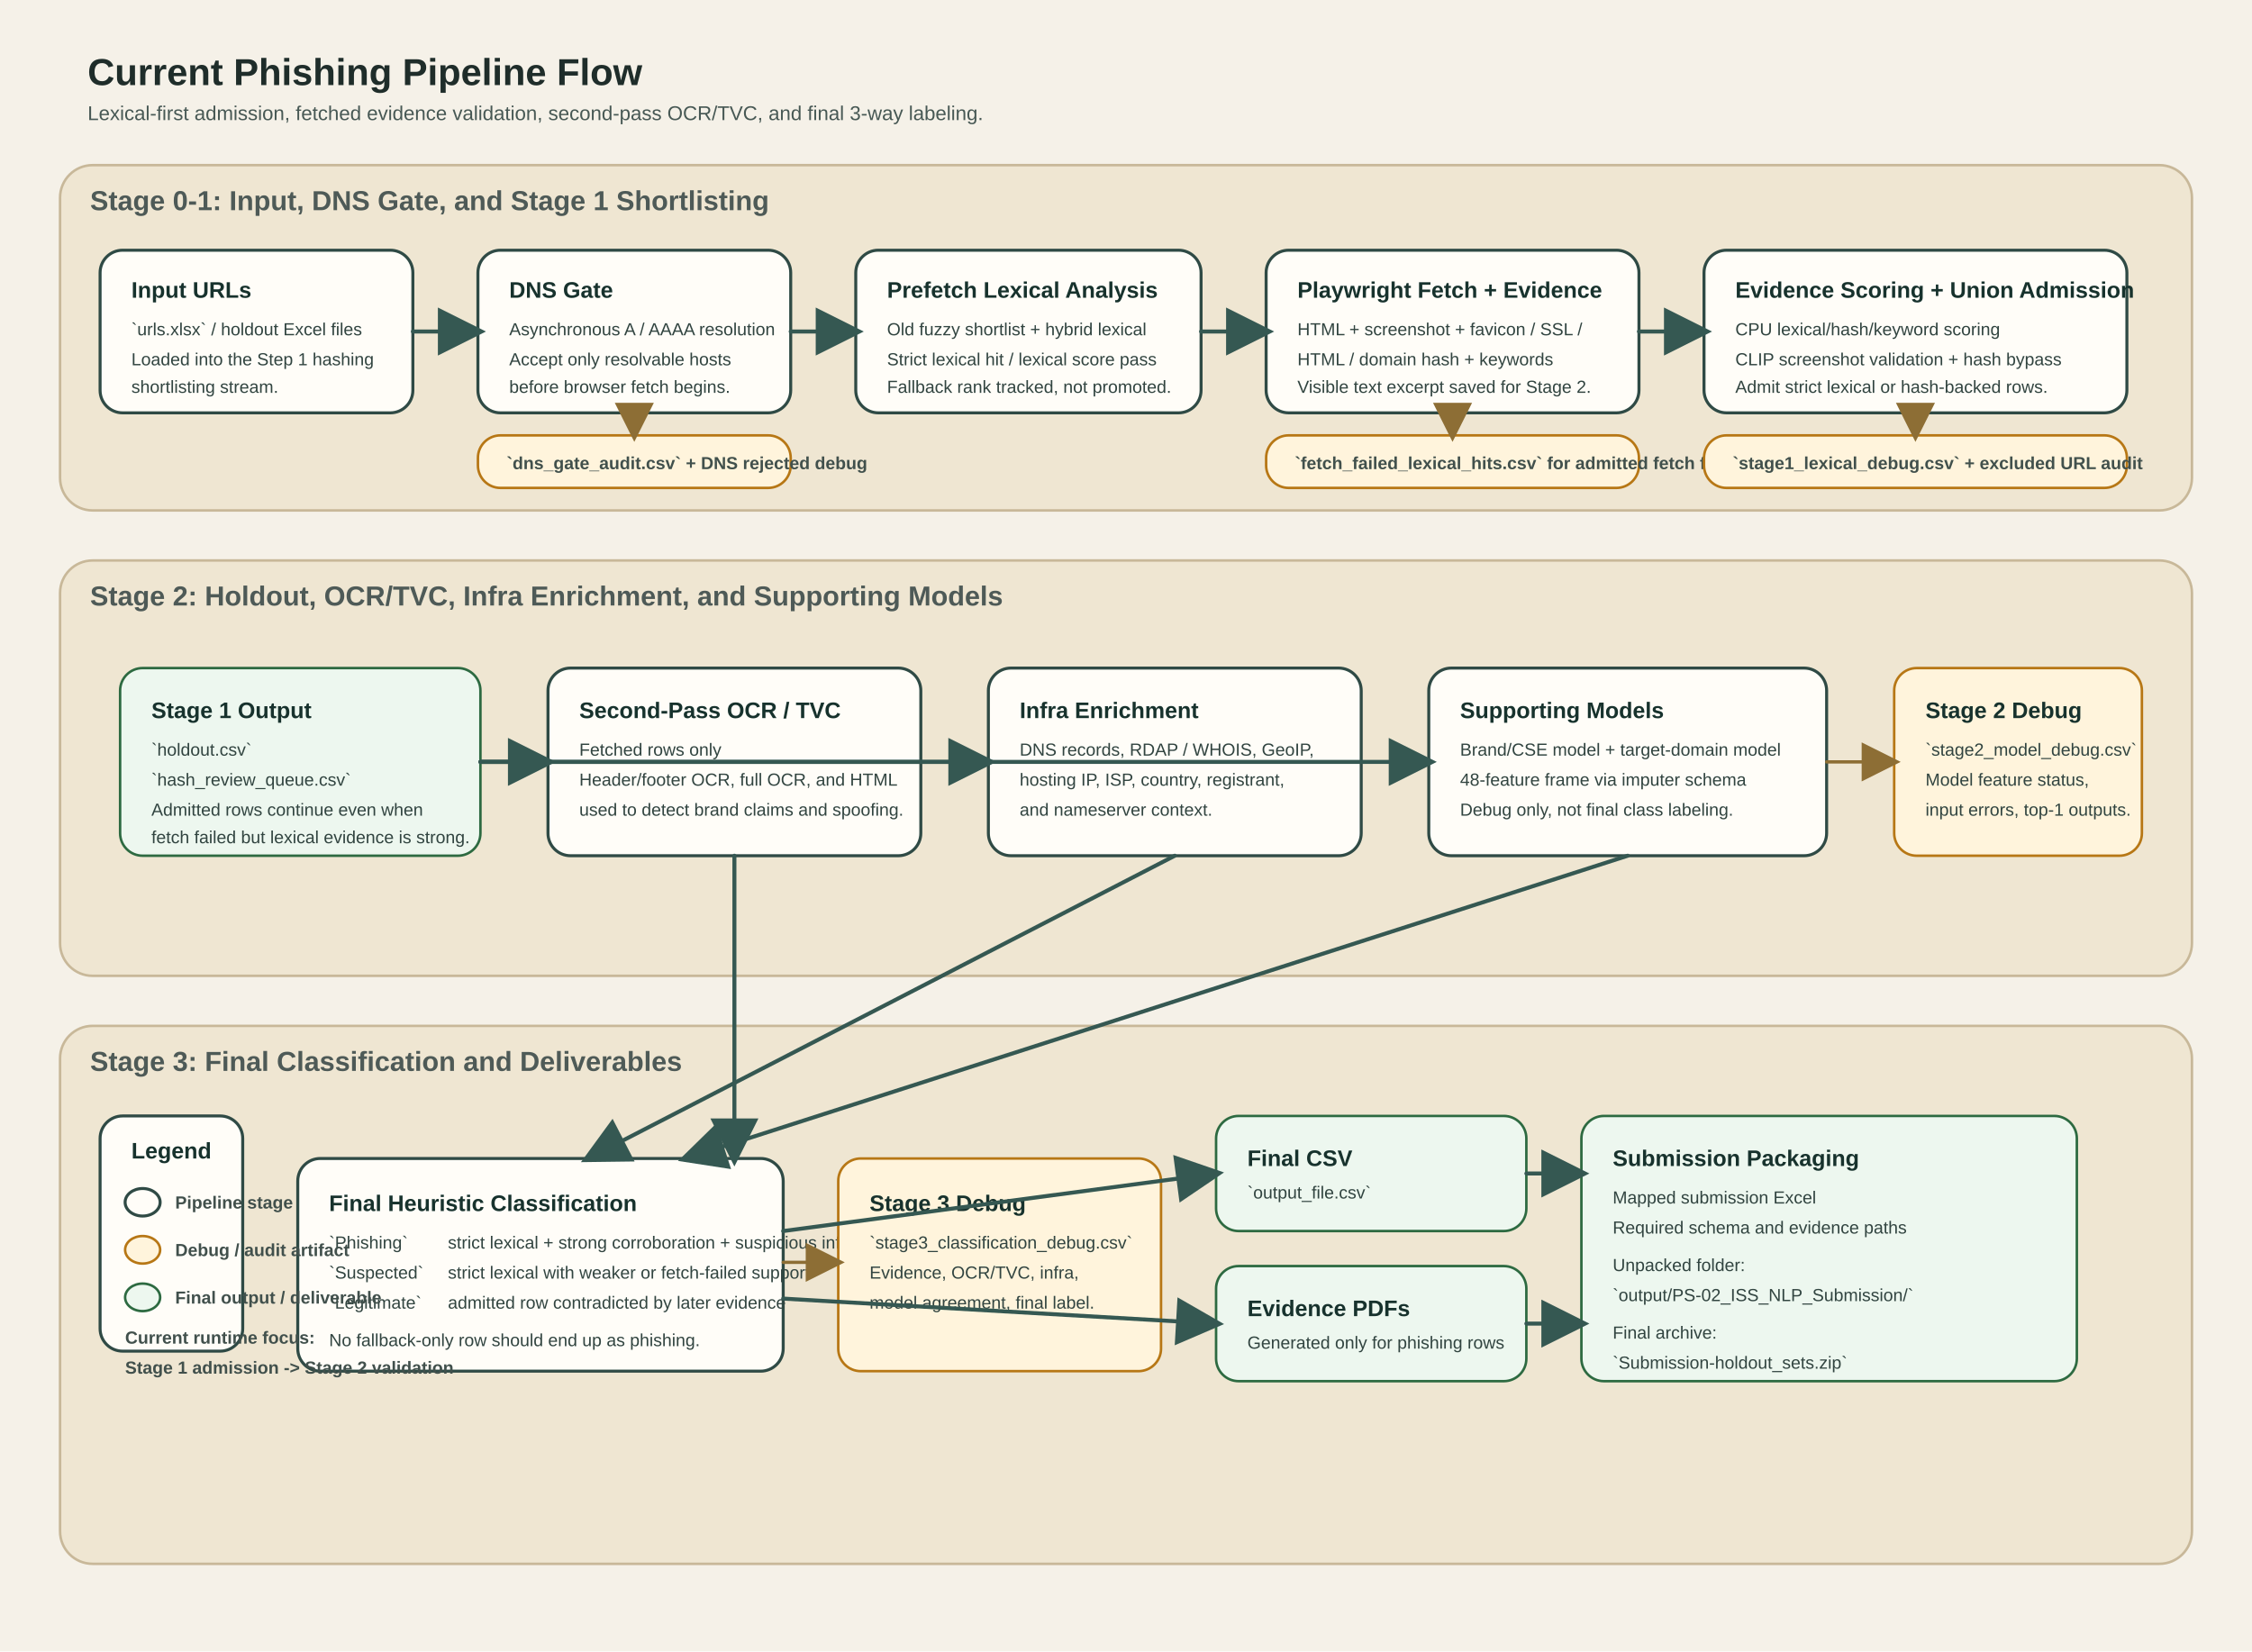
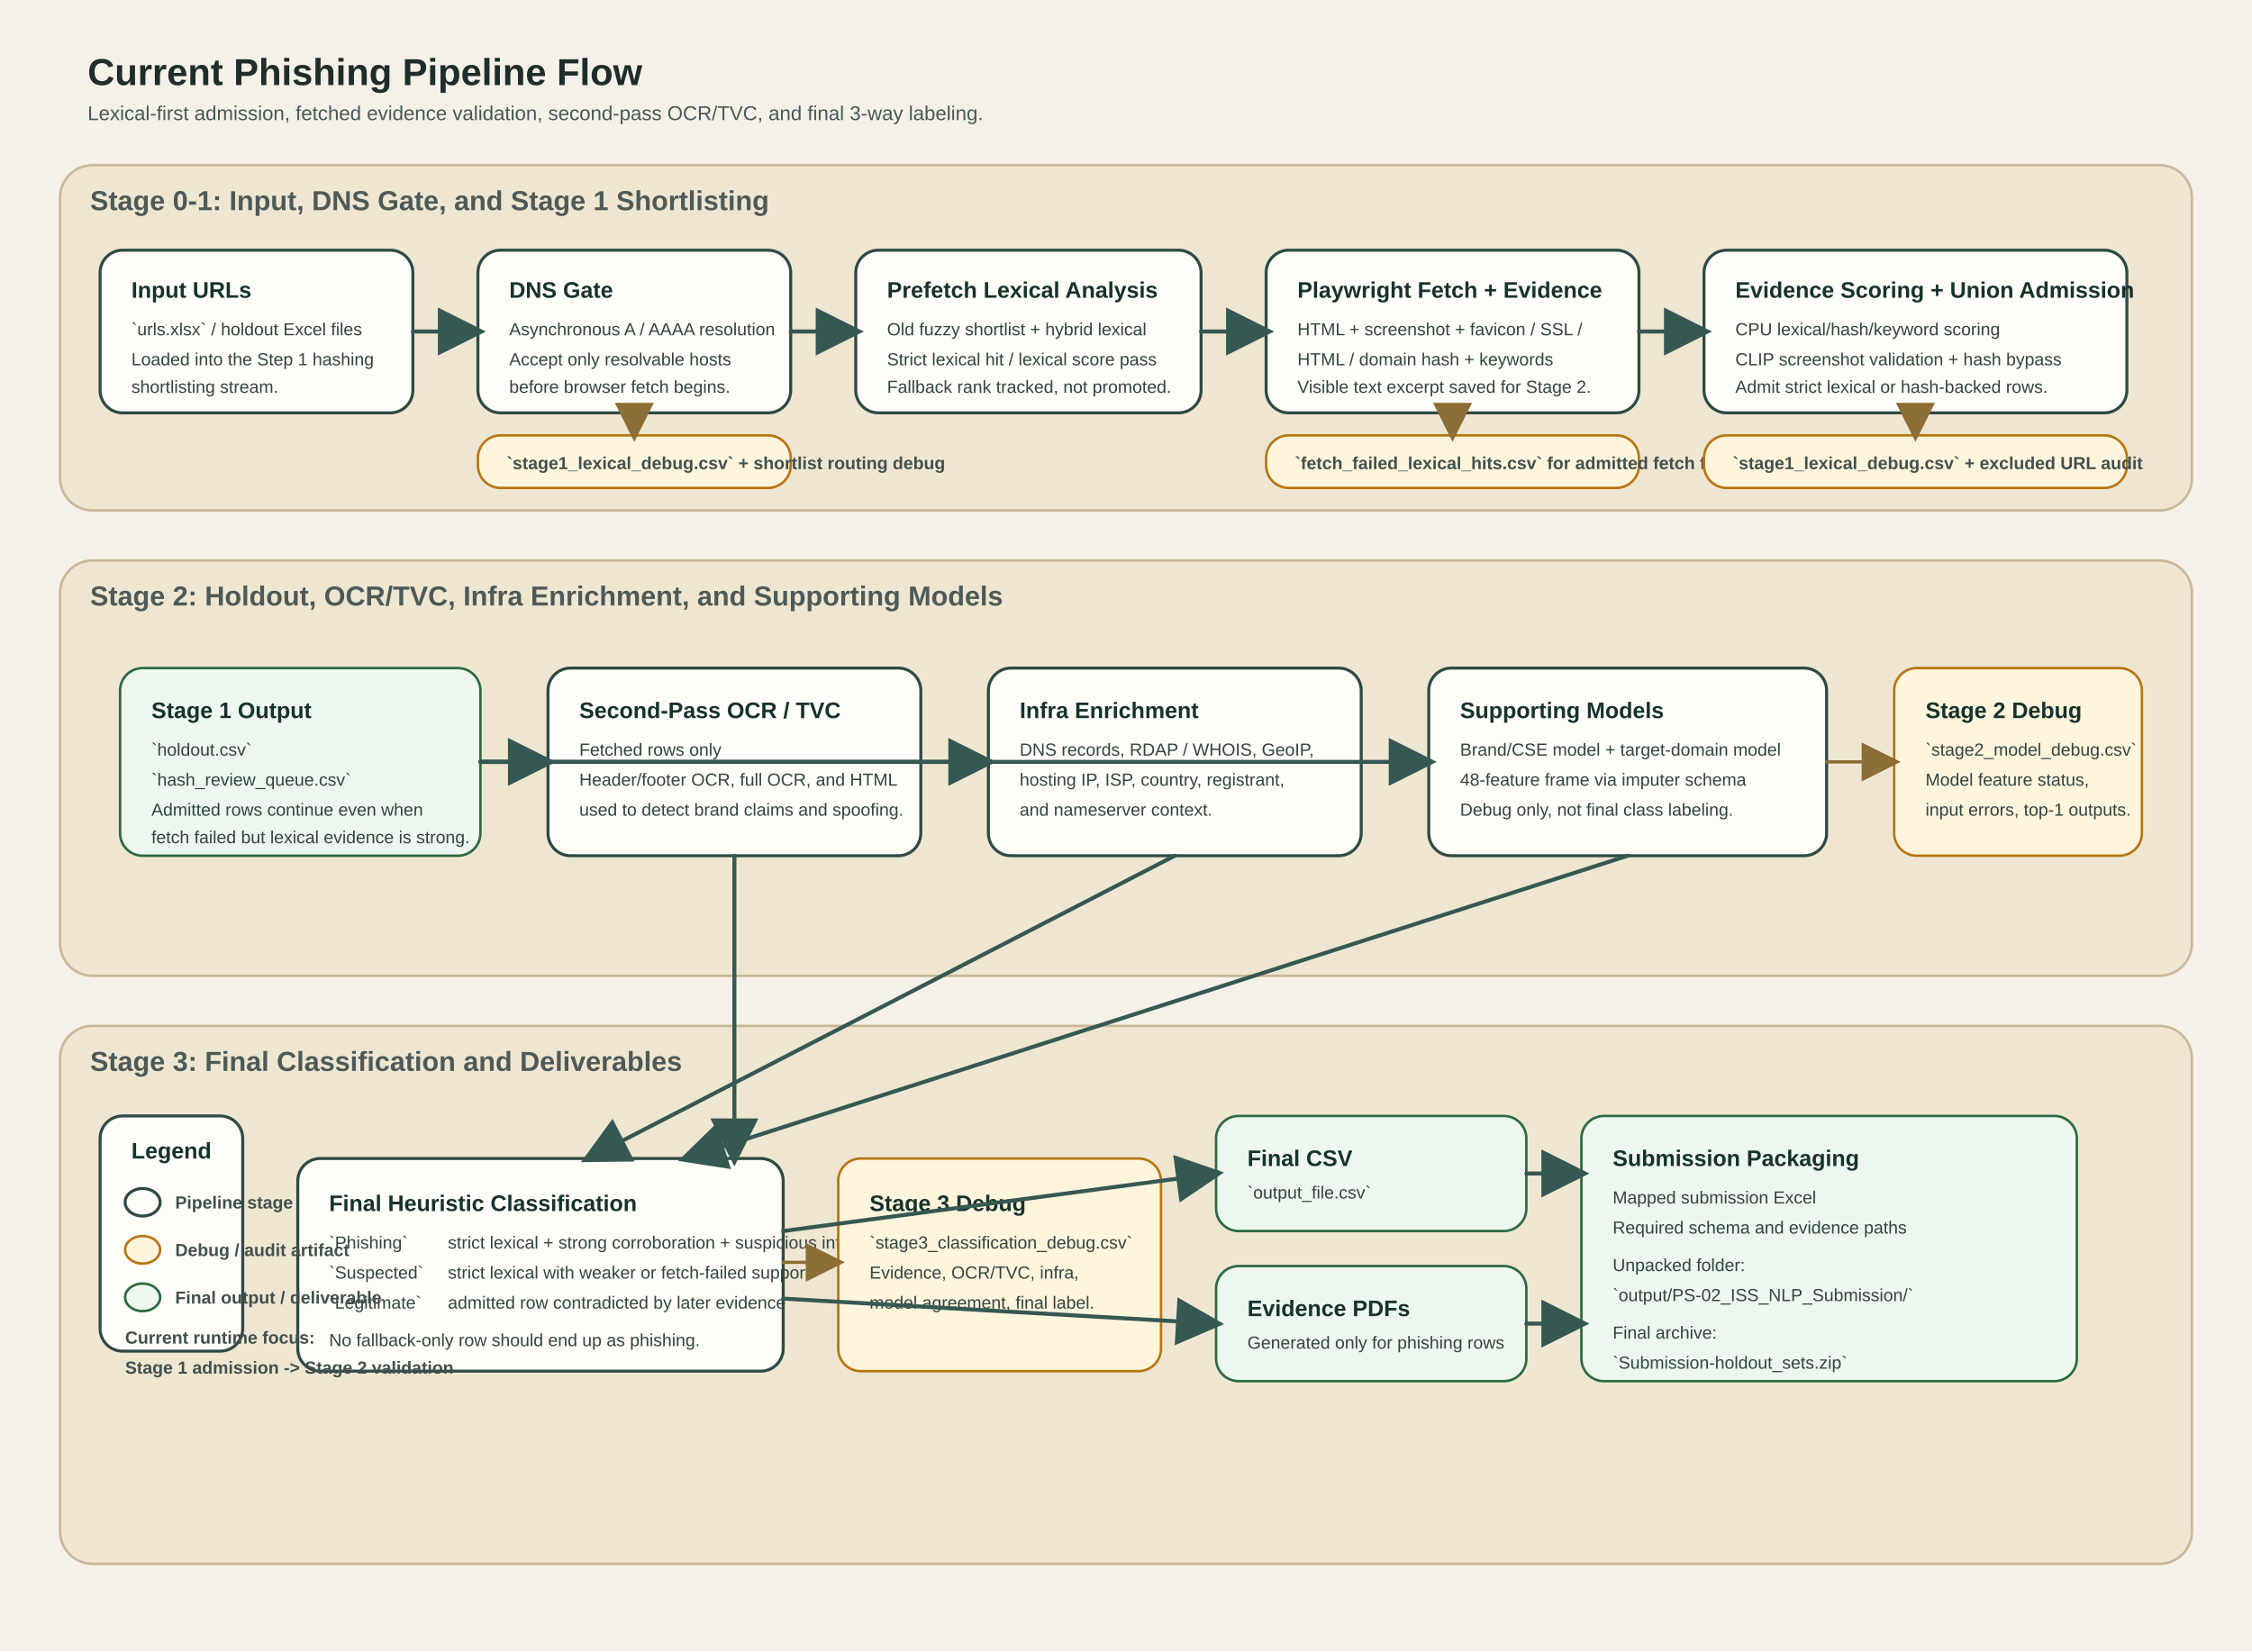
<svg xmlns="http://www.w3.org/2000/svg" width="1800" height="1320" viewBox="0 0 1800 1320" role="img" aria-labelledby="title desc">
  <defs>
    <style>
      .bg { fill: #f5f1e8; }
      .title { font: 700 30px 'Segoe UI', Arial, sans-serif; fill: #1f2d2a; }
      .subtitle { font: 400 16px 'Segoe UI', Arial, sans-serif; fill: #475854; }
      .group { fill: #efe6d2; stroke: #c8b899; stroke-width: 2; rx: 26; }
      .box { fill: #fffdf8; stroke: #2f4a45; stroke-width: 2.4; rx: 18; }
      .debug { fill: #fff4dc; stroke: #b77715; stroke-width: 2; rx: 18; }
      .output { fill: #edf7ef; stroke: #2d6a41; stroke-width: 2; rx: 18; }
      .label { font: 700 18px 'Segoe UI', Arial, sans-serif; fill: #17322d; }
      .body { font: 400 14px 'Segoe UI', Arial, sans-serif; fill: #314440; }
      .groupLabel { font: 700 22px 'Segoe UI', Arial, sans-serif; fill: #4e5a57; }
      .arrow { stroke: #355852; stroke-width: 3.2; fill: none; stroke-linecap: round; stroke-linejoin: round; }
      .arrowThin { stroke: #8d6e35; stroke-width: 2.6; fill: none; stroke-linecap: round; stroke-linejoin: round; }
      .legend { font: 600 14px 'Segoe UI', Arial, sans-serif; fill: #41504c; }
    </style>
    <marker id="arrowHead" markerWidth="12" markerHeight="12" refX="10" refY="6" orient="auto">
      <path d="M0,0 L12,6 L0,12 z" fill="#355852" />
    </marker>
    <marker id="arrowHeadThin" markerWidth="12" markerHeight="12" refX="10" refY="6" orient="auto">
      <path d="M0,0 L12,6 L0,12 z" fill="#8d6e35" />
    </marker>
  </defs>
  <rect class="bg" x="0" y="0" width="1800" height="1320" />
  <text class="title" x="70" y="68">Current Phishing Pipeline Flow</text>
  <text class="subtitle" x="70" y="96">Lexical-first admission, fetched evidence validation, second-pass OCR/TVC, and final 3-way labeling.</text>
  <rect class="group" x="48" y="132" width="1704" height="276" />
  <text class="groupLabel" x="72" y="168">Stage 0-1: Input, DNS Gate, and Stage 1 Shortlisting</text>
  <rect class="box" x="80" y="200" width="250" height="130" />
  <text class="label" x="105" y="238">Input URLs</text>
  <text class="body" x="105" y="268">`urls.xlsx` / holdout Excel files</text>
  <text class="body" x="105" y="292">Loaded into the Step 1 hashing</text>
  <text class="body" x="105" y="314">shortlisting stream.</text>
  <rect class="box" x="382" y="200" width="250" height="130" />
  <text class="label" x="407" y="238">DNS Gate</text>
  <text class="body" x="407" y="268">Asynchronous A / AAAA resolution</text>
  <text class="body" x="407" y="292">Accept only resolvable hosts</text>
  <text class="body" x="407" y="314">before browser fetch begins.</text>
  <rect class="box" x="684" y="200" width="276" height="130" />
  <text class="label" x="709" y="238">Prefetch Lexical Analysis</text>
  <text class="body" x="709" y="268">Old fuzzy shortlist + hybrid lexical</text>
  <text class="body" x="709" y="292">Strict lexical hit / lexical score pass</text>
  <text class="body" x="709" y="314">Fallback rank tracked, not promoted.</text>
  <rect class="box" x="1012" y="200" width="298" height="130" />
  <text class="label" x="1037" y="238">Playwright Fetch + Evidence</text>
  <text class="body" x="1037" y="268">HTML + screenshot + favicon / SSL /</text>
  <text class="body" x="1037" y="292">HTML / domain hash + keywords</text>
  <text class="body" x="1037" y="314">Visible text excerpt saved for Stage 2.</text>
  <rect class="box" x="1362" y="200" width="338" height="130" />
  <text class="label" x="1387" y="238">Evidence Scoring + Union Admission</text>
  <text class="body" x="1387" y="268">CPU lexical/hash/keyword scoring</text>
  <text class="body" x="1387" y="292">CLIP screenshot validation + hash bypass</text>
  <text class="body" x="1387" y="314">Admit strict lexical or hash-backed rows.</text>
  <rect class="debug" x="382" y="348" width="250" height="42" />
-   <text class="legend" x="405" y="375">`dns_gate_audit.csv` + DNS rejected debug</text>
+   <text class="legend" x="405" y="375">`stage1_lexical_debug.csv` + shortlist routing debug</text>
  <rect class="debug" x="1012" y="348" width="298" height="42" />
  <text class="legend" x="1035" y="375">`fetch_failed_lexical_hits.csv` for admitted fetch failures</text>
  <rect class="debug" x="1362" y="348" width="338" height="42" />
  <text class="legend" x="1385" y="375">`stage1_lexical_debug.csv` + excluded URL audit</text>
  <path class="arrow" marker-end="url(#arrowHead)" d="M330 265 L382 265" />
  <path class="arrow" marker-end="url(#arrowHead)" d="M632 265 L684 265" />
  <path class="arrow" marker-end="url(#arrowHead)" d="M960 265 L1012 265" />
  <path class="arrow" marker-end="url(#arrowHead)" d="M1310 265 L1362 265" />
  <path class="arrowThin" marker-end="url(#arrowHeadThin)" d="M507 330 L507 348" />
  <path class="arrowThin" marker-end="url(#arrowHeadThin)" d="M1161 330 L1161 348" />
  <path class="arrowThin" marker-end="url(#arrowHeadThin)" d="M1531 330 L1531 348" />
  <rect class="group" x="48" y="448" width="1704" height="332" />
  <text class="groupLabel" x="72" y="484">Stage 2: Holdout, OCR/TVC, Infra Enrichment, and Supporting Models</text>
  <rect class="output" x="96" y="534" width="288" height="150" />
  <text class="label" x="121" y="574">Stage 1 Output</text>
  <text class="body" x="121" y="604">`holdout.csv`</text>
  <text class="body" x="121" y="628">`hash_review_queue.csv`</text>
  <text class="body" x="121" y="652">Admitted rows continue even when</text>
  <text class="body" x="121" y="674">fetch failed but lexical evidence is strong.</text>
  <rect class="box" x="438" y="534" width="298" height="150" />
  <text class="label" x="463" y="574">Second-Pass OCR / TVC</text>
  <text class="body" x="463" y="604">Fetched rows only</text>
  <text class="body" x="463" y="628">Header/footer OCR, full OCR, and HTML</text>
  <text class="body" x="463" y="652">used to detect brand claims and spoofing.</text>
  <rect class="box" x="790" y="534" width="298" height="150" />
  <text class="label" x="815" y="574">Infra Enrichment</text>
  <text class="body" x="815" y="604">DNS records, RDAP / WHOIS, GeoIP,</text>
  <text class="body" x="815" y="628">hosting IP, ISP, country, registrant,</text>
  <text class="body" x="815" y="652">and nameserver context.</text>
  <rect class="box" x="1142" y="534" width="318" height="150" />
  <text class="label" x="1167" y="574">Supporting Models</text>
  <text class="body" x="1167" y="604">Brand/CSE model + target-domain model</text>
  <text class="body" x="1167" y="628">48-feature frame via imputer schema</text>
  <text class="body" x="1167" y="652">Debug only, not final class labeling.</text>
  <rect class="debug" x="1514" y="534" width="198" height="150" />
  <text class="label" x="1539" y="574">Stage 2 Debug</text>
  <text class="body" x="1539" y="604">`stage2_model_debug.csv`</text>
  <text class="body" x="1539" y="628">Model feature status,</text>
  <text class="body" x="1539" y="652">input errors, top-1 outputs.</text>
  <path class="arrow" marker-end="url(#arrowHead)" d="M384 609 L438 609" />
  <path class="arrow" marker-end="url(#arrowHead)" d="M384 609 L790 609" />
  <path class="arrow" marker-end="url(#arrowHead)" d="M384 609 L1142 609" />
  <path class="arrowThin" marker-end="url(#arrowHeadThin)" d="M1460 609 L1514 609" />
  <rect class="group" x="48" y="820" width="1704" height="430" />
  <text class="groupLabel" x="72" y="856">Stage 3: Final Classification and Deliverables</text>
  <rect class="box" x="238" y="926" width="388" height="170" />
  <text class="label" x="263" y="968">Final Heuristic Classification</text>
  <text class="body" x="263" y="998">`Phishing`</text>
  <text class="body" x="358" y="998">strict lexical + strong corroboration + suspicious infra</text>
  <text class="body" x="263" y="1022">`Suspected`</text>
  <text class="body" x="358" y="1022">strict lexical with weaker or fetch-failed support</text>
  <text class="body" x="263" y="1046">`Legitimate`</text>
  <text class="body" x="358" y="1046">admitted row contradicted by later evidence</text>
  <text class="body" x="263" y="1076">No fallback-only row should end up as phishing.</text>
  <rect class="debug" x="670" y="926" width="258" height="170" />
  <text class="label" x="695" y="968">Stage 3 Debug</text>
  <text class="body" x="695" y="998">`stage3_classification_debug.csv`</text>
  <text class="body" x="695" y="1022">Evidence, OCR/TVC, infra,</text>
  <text class="body" x="695" y="1046">model agreement, final label.</text>
  <rect class="output" x="972" y="892" width="248" height="92" />
  <text class="label" x="997" y="932">Final CSV</text>
  <text class="body" x="997" y="958">`output_file.csv`</text>
  <rect class="output" x="972" y="1012" width="248" height="92" />
  <text class="label" x="997" y="1052">Evidence PDFs</text>
  <text class="body" x="997" y="1078">Generated only for phishing rows</text>
  <rect class="output" x="1264" y="892" width="396" height="212" />
  <text class="label" x="1289" y="932">Submission Packaging</text>
  <text class="body" x="1289" y="962">Mapped submission Excel</text>
  <text class="body" x="1289" y="986">Required schema and evidence paths</text>
  <text class="body" x="1289" y="1016">Unpacked folder:</text>
  <text class="body" x="1289" y="1040">`output/PS-02_ISS_NLP_Submission/`</text>
  <text class="body" x="1289" y="1070">Final archive:</text>
  <text class="body" x="1289" y="1094">`Submission-holdout_sets.zip`</text>
  <path class="arrow" marker-end="url(#arrowHead)" d="M587 684 L587 926" />
  <path class="arrow" marker-end="url(#arrowHead)" d="M939 684 L470 926" />
  <path class="arrow" marker-end="url(#arrowHead)" d="M1301 684 L548 926" />
  <path class="arrowThin" marker-end="url(#arrowHeadThin)" d="M626 1009 L670 1009" />
  <path class="arrow" marker-end="url(#arrowHead)" d="M626 984 L972 938" />
  <path class="arrow" marker-end="url(#arrowHead)" d="M626 1038 L972 1058" />
  <path class="arrow" marker-end="url(#arrowHead)" d="M1220 938 L1264 938" />
  <path class="arrow" marker-end="url(#arrowHead)" d="M1220 1058 L1264 1058" />
  <rect class="box" x="80" y="892" width="114" height="188" />
  <text class="label" x="105" y="926">Legend</text>
  <rect class="box" x="100" y="950" width="28" height="22" />
  <text class="legend" x="140" y="966">Pipeline stage</text>
  <rect class="debug" x="100" y="988" width="28" height="22" />
  <text class="legend" x="140" y="1004">Debug / audit artifact</text>
  <rect class="output" x="100" y="1026" width="28" height="22" />
  <text class="legend" x="140" y="1042">Final output / deliverable</text>
  <text class="legend" x="100" y="1074">Current runtime focus:</text>
  <text class="legend" x="100" y="1098">Stage 1 admission -&gt; Stage 2 validation</text>
</svg>
